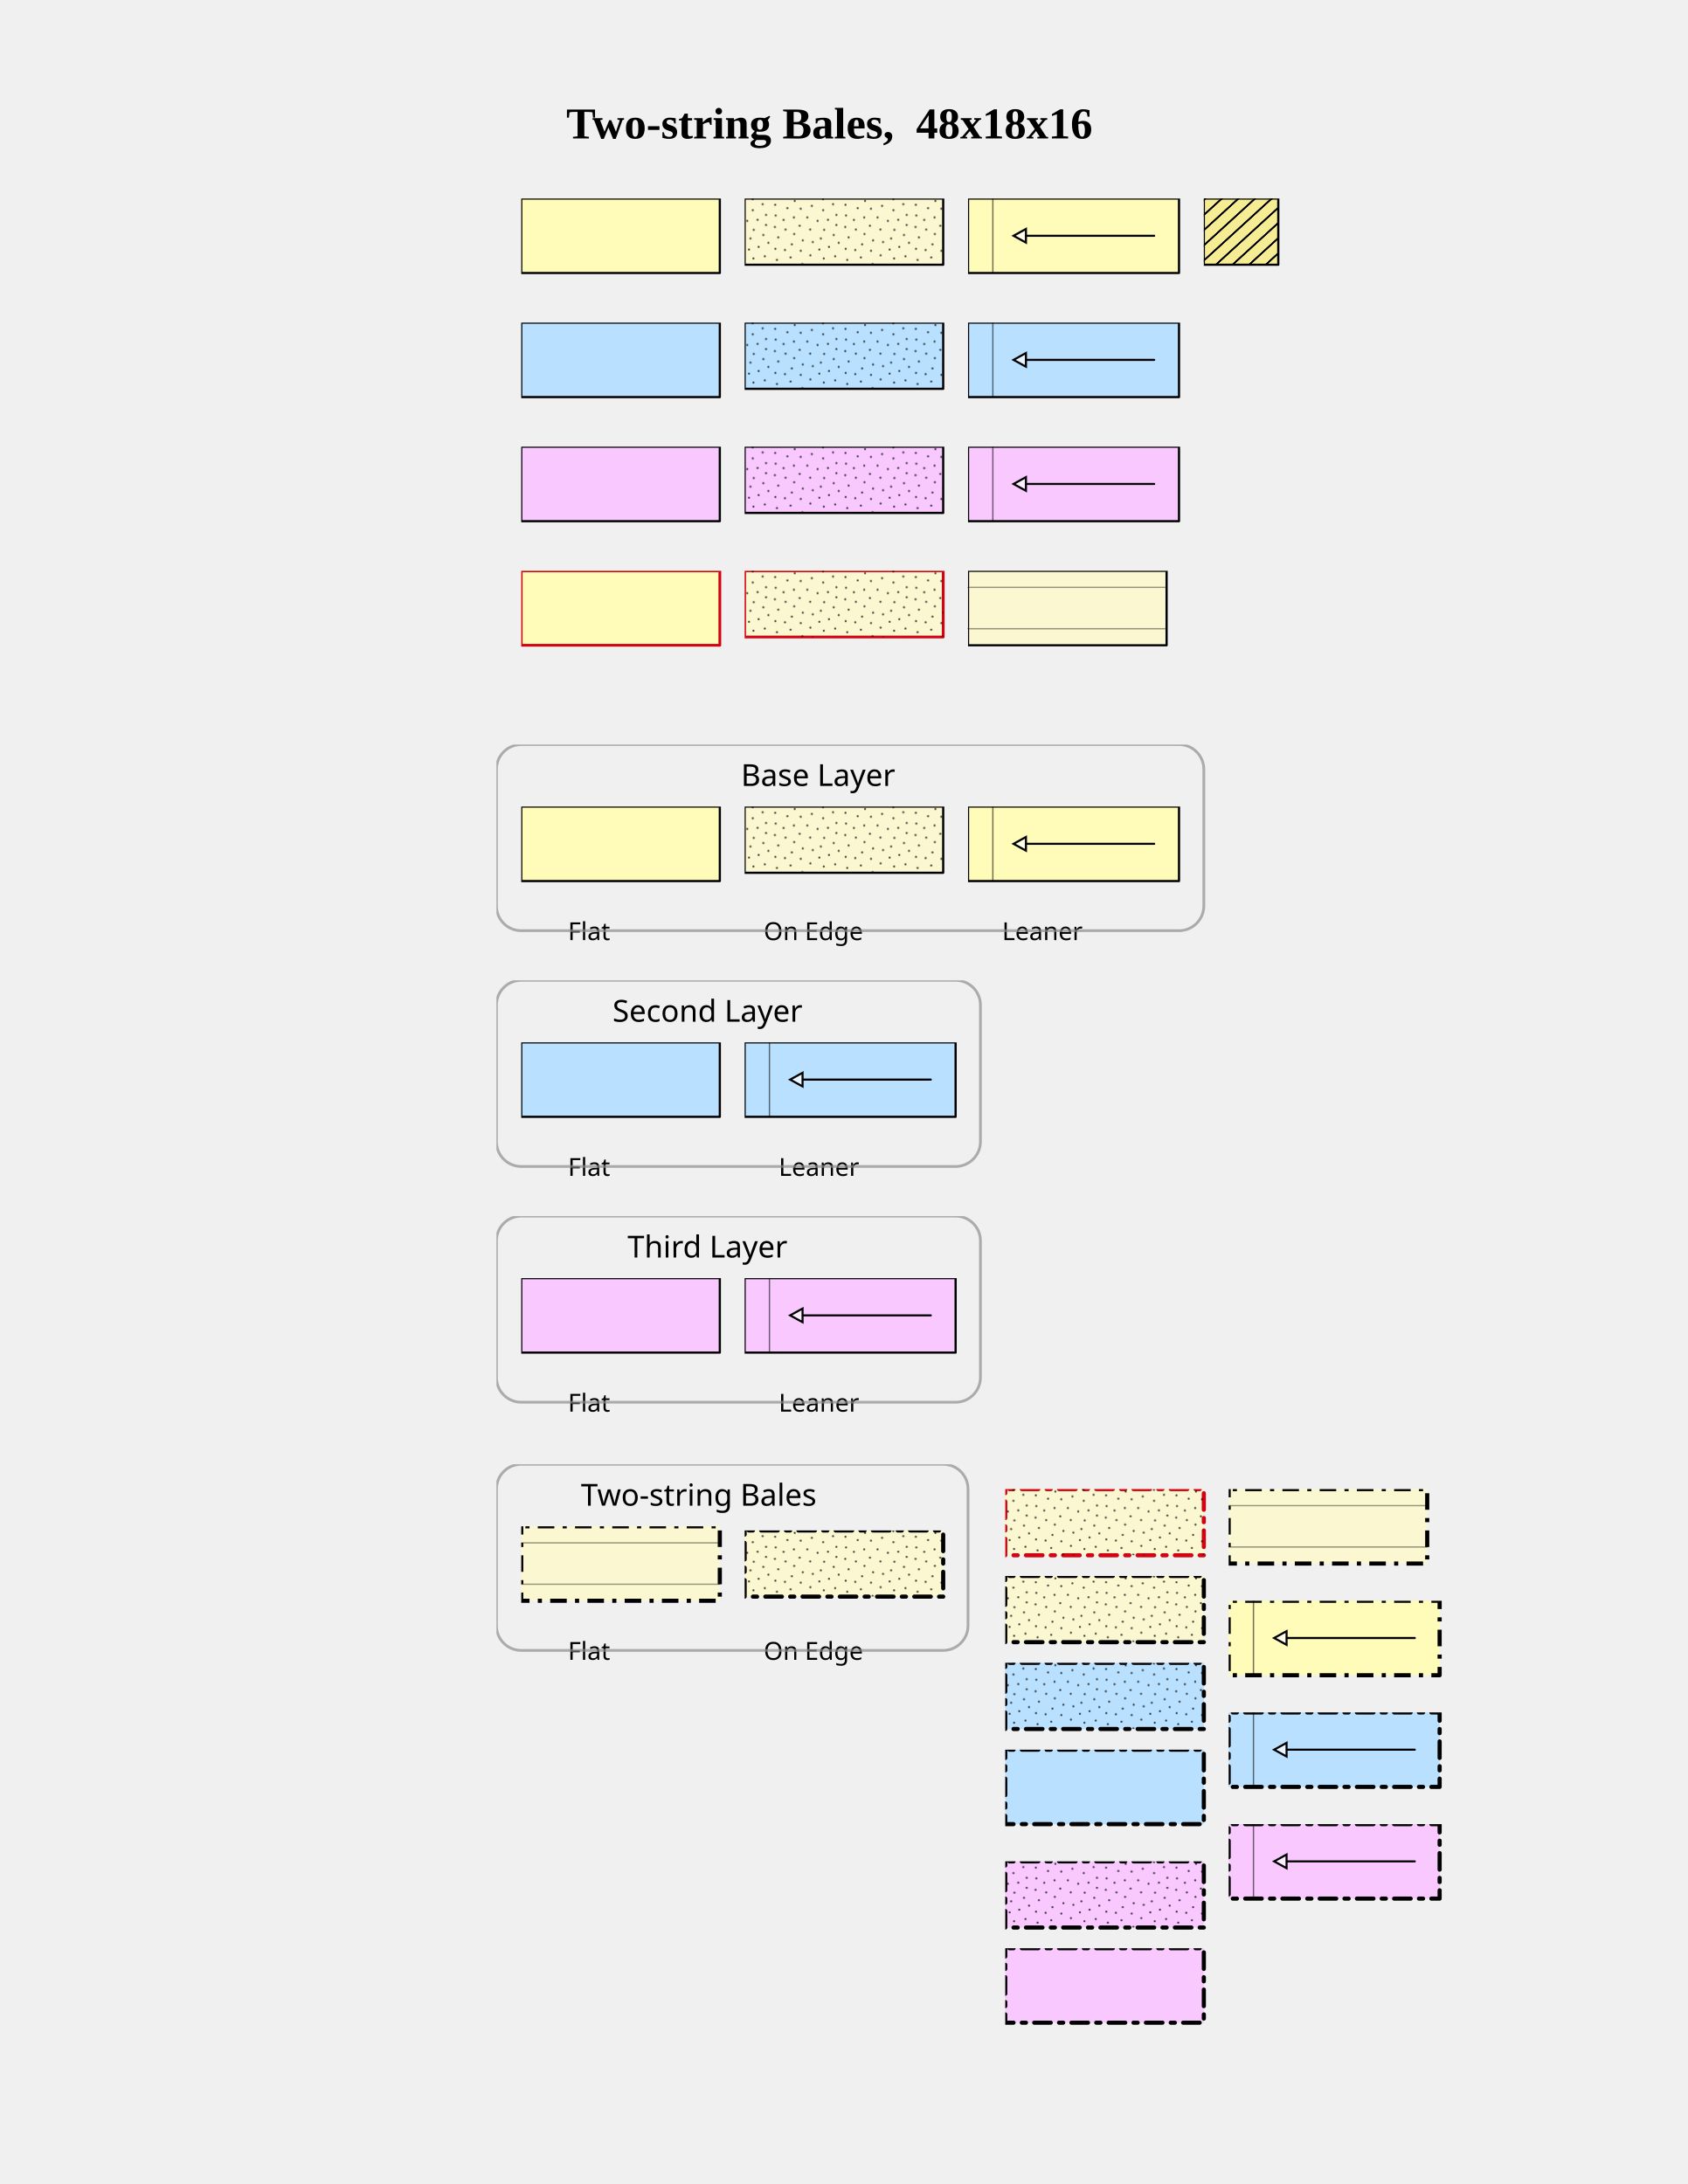
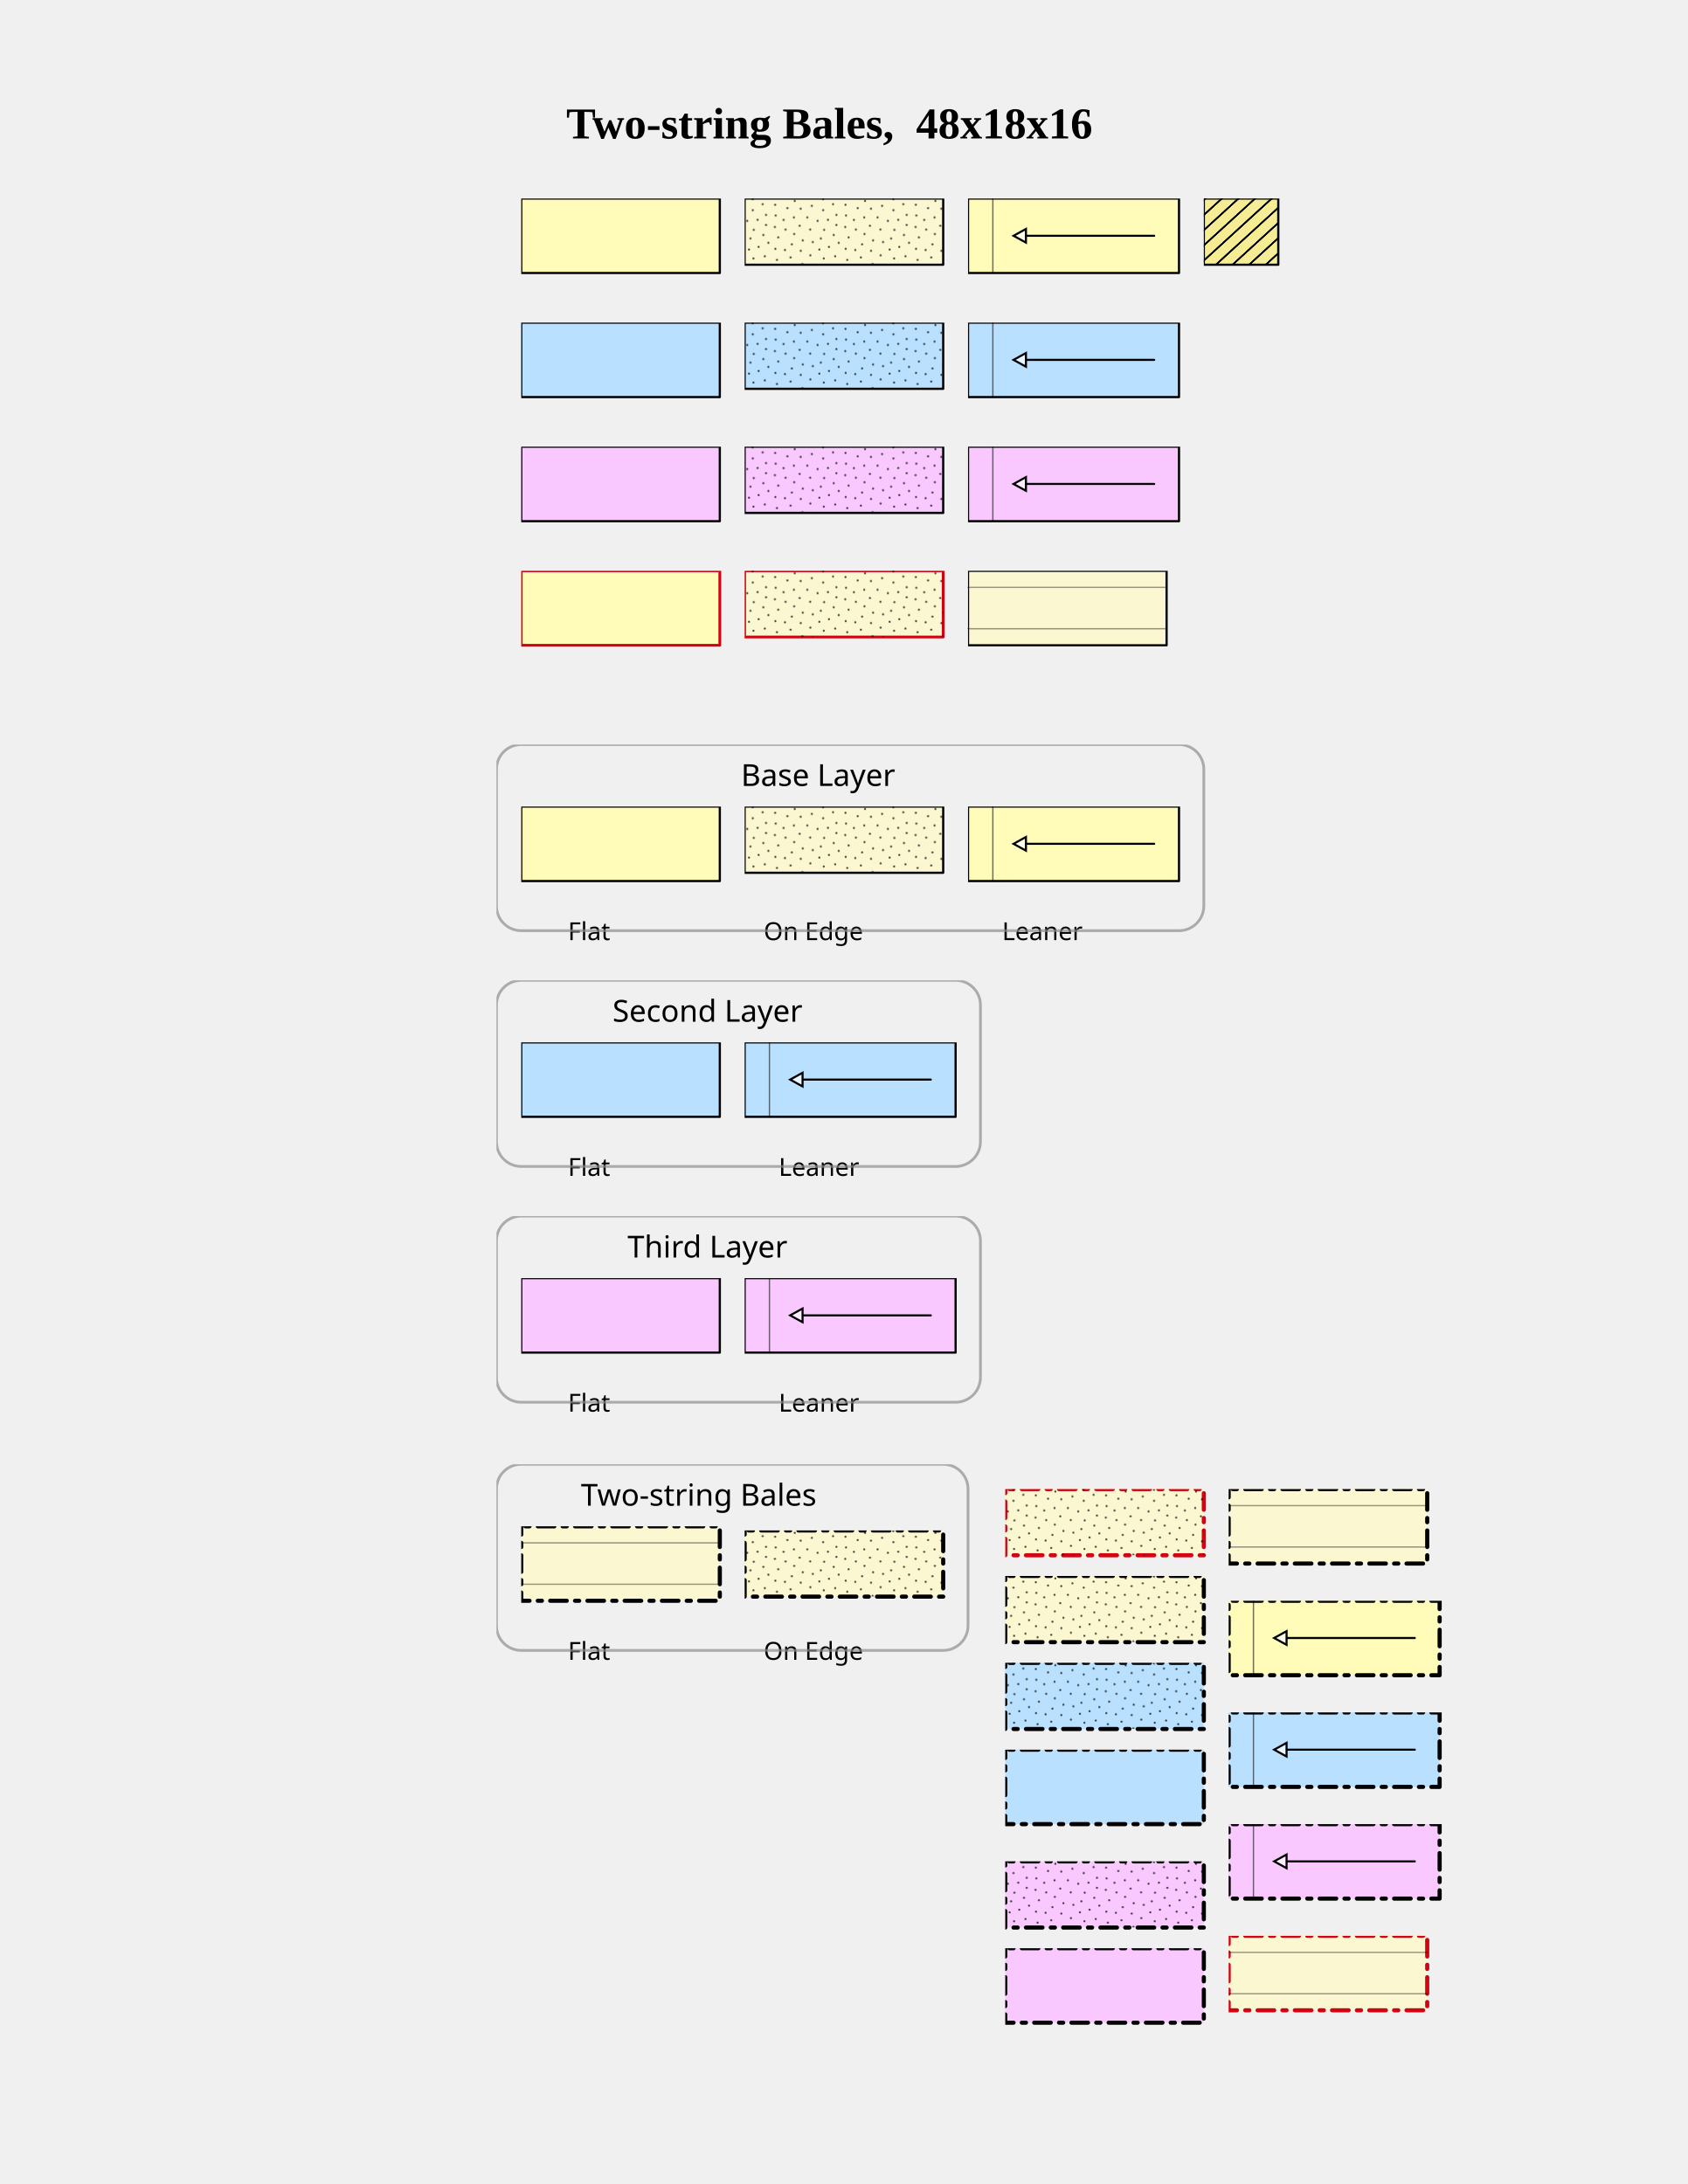
<svg xmlns="http://www.w3.org/2000/svg" xmlns:ns2="http://dairiki.org/barnhunt/inkscape-extensions" xmlns:xlink="http://www.w3.org/1999/xlink" width="8.5in" height="11in" viewBox="0 0 816 1056" version="1.1" id="svg219">
  <defs>
    <pattern xlink:href="#Strips1_5" id="bh-end-bale-stipple" patternTransform="matrix(0.6094059,0.6668921,-22.16151,20.25119,0,0)" />
    <pattern id="Strips1_5" patternTransform="translate(0,0) scale(10,10)" height="1" width="6" patternUnits="userSpaceOnUse">
      <rect height="2" width="1" y="-0.5" x="0" style="fill:black;stroke:none" />
    </pattern>
    <pattern xlink:href="#Polkadots-med" id="bh-edge-bale-stipple" patternTransform="scale(3.4)" />
    <pattern id="Polkadots-med" patternTransform="translate(0,0) scale(10,10)" height="10" width="10" patternUnits="userSpaceOnUse">
      <circle r="0.15" cy="0.810" cx="2.567" style="fill:black;stroke:none" />
      <circle r="0.15" cy="2.33" cx="3.048" style="fill:black;stroke:none" />
      <circle r="0.15" cy="2.415" cx="4.418" style="fill:black;stroke:none" />
      <circle r="0.15" cy="3.029" cx="1.844" style="fill:black;stroke:none" />
      <circle r="0.15" cy="1.363" cx="6.08" style="fill:black;stroke:none" />
      <circle r="0.15" cy="4.413" cx="5.819" style="fill:black;stroke:none" />
      <circle r="0.15" cy="4.048" cx="4.305" style="fill:black;stroke:none" />
      <circle r="0.15" cy="3.045" cx="5.541" style="fill:black;stroke:none" />
      <circle r="0.15" cy="5.527" cx="4.785" style="fill:black;stroke:none" />
      <circle r="0.15" cy="5.184" cx="2.667" style="fill:black;stroke:none" />
      <circle r="0.15" cy="1.448" cx="7.965" style="fill:black;stroke:none" />
      <circle r="0.15" cy="5.049" cx="7.047" style="fill:black;stroke:none" />
      <circle r="0.15" cy="0.895" cx="4.340" style="fill:black;stroke:none" />
      <circle r="0.15" cy="0.340" cx="7.125" style="fill:black;stroke:none" />
      <circle r="0.15" cy="1.049" cx="9.553" style="fill:black;stroke:none" />
      <circle r="0.15" cy="2.689" cx="7.006" style="fill:black;stroke:none" />
      <circle r="0.15" cy="2.689" cx="8.909" style="fill:black;stroke:none" />
      <circle r="0.15" cy="4.407" cx="9.315" style="fill:black;stroke:none" />
      <circle r="0.15" cy="3.870" cx="7.820" style="fill:black;stroke:none" />
      <circle r="0.15" cy="5.948" cx="8.270" style="fill:black;stroke:none" />
      <circle r="0.15" cy="7.428" cx="7.973" style="fill:black;stroke:none" />
      <circle r="0.15" cy="8.072" cx="9.342" style="fill:black;stroke:none" />
      <circle r="0.15" cy="9.315" cx="8.206" style="fill:black;stroke:none" />
      <circle r="0.15" cy="9.475" cx="9.682" style="fill:black;stroke:none" />
      <circle r="0.15" cy="6.186" cx="9.688" style="fill:black;stroke:none" />
      <circle r="0.15" cy="6.296" cx="3.379" style="fill:black;stroke:none" />
      <circle r="0.15" cy="8.204" cx="2.871" style="fill:black;stroke:none" />
      <circle r="0.15" cy="8.719" cx="4.59" style="fill:black;stroke:none" />
      <circle r="0.15" cy="9.671" cx="3.181" style="fill:black;stroke:none" />
      <circle r="0.15" cy="7.315" cx="5.734" style="fill:black;stroke:none" />
      <circle r="0.15" cy="6.513" cx="6.707" style="fill:black;stroke:none" />
      <circle r="0.15" cy="9.670" cx="5.730" style="fill:black;stroke:none" />
      <circle r="0.15" cy="8.373" cx="6.535" style="fill:black;stroke:none" />
      <circle r="0.15" cy="7.154" cx="4.37" style="fill:black;stroke:none" />
      <circle r="0.15" cy="7.25" cx="0.622" style="fill:black;stroke:none" />
      <circle r="0.15" cy="5.679" cx="0.831" style="fill:black;stroke:none" />
      <circle r="0.15" cy="8.519" cx="1.257" style="fill:black;stroke:none" />
      <circle r="0.15" cy="6.877" cx="1.989" style="fill:black;stroke:none" />
      <circle r="0.15" cy="3.181" cx="0.374" style="fill:black;stroke:none" />
      <circle r="0.15" cy="1.664" cx="1.166" style="fill:black;stroke:none" />
      <circle r="0.15" cy="0.093" cx="1.151" style="fill:black;stroke:none" />
      <circle r="0.15" cy="10.093" cx="1.151" style="fill:black;stroke:none" />
      <circle r="0.15" cy="4.451" cx="1.302" style="fill:black;stroke:none" />
      <circle r="0.15" cy="3.763" cx="3.047" style="fill:black;stroke:none" />
    </pattern>
    <symbol id="bale-1-48x18x16" ns2:count-as="bale-48x18x16">
      <rect height="36" width="96" style="opacity:1;fill:#fffbb8;fill-opacity:1;stroke:#000000;stroke-width:1.067;stroke-linecap:round;stroke-linejoin:round;stroke-miterlimit:4" x="0" y="0" />
    </symbol>
    <symbol id="bale-1-edge-48x18x16" ns2:count-as="bale-48x18x16">
      <rect height="32" width="96" style="opacity:1;fill:#fbf7d1;fill-opacity:1;stroke:#000000;stroke-width:1.067;stroke-linecap:round;stroke-linejoin:round;stroke-miterlimit:4;stroke-dasharray:none;stroke-dashoffset:0;stroke-opacity:1" x="0" y="0" />
      <rect style="fill:url(#bh-edge-bale-stipple);fill-opacity:0.7;stroke:none" width="96" height="32" x="0" y="0" />
    </symbol>
    <symbol id="bale-1-leaner-48x18x16" ns2:count-as="bale-48x18x16">
-       <rect style="fill:#fffbb8;fill-opacity:1;stroke:#000000;stroke-width:1.067;stroke-linecap:butt;stroke-linejoin:round;stroke-miterlimit:4;stroke-opacity:1" width="102" height="36" x="0" y="0" />
+       <rect style="fill:#fffbb8;fill-opacity:1;stroke:#000000;stroke-width:1.067;stroke-linecap:round;stroke-linejoin:round;stroke-miterlimit:4;stroke-opacity:1" width="102" height="36" x="0" y="0" />
      <path style="fill:none;stroke:#000000;stroke-width:0.64;stroke-linecap:butt;stroke-miterlimit:4;stroke-opacity:0.553" d="M 12,0 V 36" />
      <path d="M 90,18 H 28 v -3.3 l -6,3.3 6,3.3 V 18" style="fill:#ffffff;fill-opacity:0.698;fill-rule:evenodd;stroke:#000000;stroke-width:1px;stroke-linecap:round;stroke-linejoin:miter;stroke-opacity:1" />
    </symbol>
    <symbol id="bale-2-48x18x16" ns2:count-as="bale-48x18x16">
      <rect y="0" x="0" style="opacity:1;fill:#b9e1ff;fill-opacity:1;stroke:#000000;stroke-width:1.067;stroke-linecap:round;stroke-linejoin:round;stroke-miterlimit:4" width="96" height="36" />
    </symbol>
    <symbol id="bale-2-edge-48x18x16" ns2:count-as="bale-48x18x16">
      <rect y="0" x="0" style="opacity:1;fill:#b9e1ff;fill-opacity:1;stroke:#000000;stroke-width:1.067;stroke-linecap:round;stroke-linejoin:round;stroke-miterlimit:4;stroke-dasharray:none;stroke-dashoffset:0;stroke-opacity:1" width="96" height="32" />
      <rect width="96" height="32" x="0" y="0" style="fill:url(#bh-edge-bale-stipple);fill-opacity:0.7;stroke:none" />
    </symbol>
    <symbol id="bale-2-leaner-48x18x16" ns2:count-as="bale-48x18x16">
-       <rect y="0" x="0" height="36" width="102" style="fill:#b9e1ff;fill-opacity:1;stroke:#000000;stroke-width:1.067;stroke-linecap:butt;stroke-linejoin:round;stroke-miterlimit:4;stroke-dasharray:none;stroke-opacity:1" />
-       <path d="M 12,0 V 36" style="fill:none;fill-opacity:0.75;fill-rule:evenodd;stroke:#000000;stroke-width:0.64;stroke-linecap:butt;stroke-linejoin:miter;stroke-miterlimit:4;stroke-dasharray:none;stroke-opacity:0.553" />
+       <rect y="0" x="0" height="36" width="102" style="fill:#b9e1ff;fill-opacity:1;stroke:#000000;stroke-width:1.067;stroke-linecap:round;stroke-linejoin:round;stroke-miterlimit:4;stroke-dasharray:none;stroke-opacity:1" />
+       <path d="M 12,0 V 36" style="fill:none;fill-opacity:0.75;fill-rule:evenodd;stroke:#000000;stroke-width:0.64;stroke-linecap:round;stroke-linejoin:miter;stroke-miterlimit:4;stroke-dasharray:none;stroke-opacity:0.553" />
      <path style="fill:#ffffff;fill-opacity:0.698;fill-rule:evenodd;stroke:#000000;stroke-width:1px;stroke-linecap:round;stroke-linejoin:miter;stroke-opacity:1" d="M 90,18 H 28 v -3.3 l -6,3.3 6,3.3 V 18" />
    </symbol>
    <symbol id="bale-3-48x18x16" ns2:count-as="bale-48x18x16">
      <rect height="36" width="96" style="opacity:1;fill:#f9c8ff;fill-opacity:1;stroke:#000000;stroke-width:1.067;stroke-linecap:round;stroke-linejoin:round;stroke-miterlimit:4" x="0" y="0" />
    </symbol>
    <symbol id="bale-3-edge-48x18x16" ns2:count-as="bale-48x18x16">
      <rect height="32" width="96" style="opacity:1;fill:#f9c8ff;fill-opacity:1;stroke:#000000;stroke-width:1.067;stroke-linecap:round;stroke-linejoin:round;stroke-miterlimit:4;stroke-dasharray:none;stroke-dashoffset:0;stroke-opacity:1" x="0" y="0" />
      <rect width="96" height="32" x="0" y="0" style="fill:url(#bh-edge-bale-stipple);fill-opacity:0.7;stroke:none" />
    </symbol>
    <symbol id="bale-3-leaner-48x18x16" ns2:count-as="bale-48x18x16">
-       <rect style="fill:#f9c8ff;fill-opacity:1;stroke:#000000;stroke-width:1.067;stroke-linecap:butt;stroke-linejoin:round;stroke-miterlimit:4;stroke-dasharray:none;stroke-opacity:1" width="102" height="36" x="0" y="0" />
+       <rect style="fill:#f9c8ff;fill-opacity:1;stroke:#000000;stroke-width:1.067;stroke-linecap:round;stroke-linejoin:round;stroke-miterlimit:4;stroke-dasharray:none;stroke-opacity:1" width="102" height="36" x="0" y="0" />
      <path style="fill:none;fill-opacity:0.75;fill-rule:evenodd;stroke:#000000;stroke-width:0.64;stroke-linecap:butt;stroke-linejoin:miter;stroke-miterlimit:4;stroke-dasharray:none;stroke-opacity:0.553" d="M 12,0 V 36" />
      <path style="fill:#ffffff;fill-opacity:0.698;fill-rule:evenodd;stroke:#000000;stroke-width:1px;stroke-linecap:round;stroke-linejoin:miter;stroke-opacity:1" d="M 90,18 H 28 v -3.3 l -6,3.3 6,3.3 V 18" />
    </symbol>
    <symbol id="bale-1-anchor-48x18x16" ns2:count-as="bale-48x18x16">
      <rect y="0" x="0" style="opacity:1;fill:#fffbb8;fill-opacity:1;stroke:#d20312;stroke-width:1.333;stroke-linecap:round;stroke-linejoin:round;stroke-miterlimit:4;stroke-dasharray:none;stroke-dashoffset:0;stroke-opacity:1" width="96" height="36" />
    </symbol>
    <symbol id="bale-1-anchor-edge-48x18x16" ns2:count-as="bale-48x18x16">
      <rect y="0" x="0" style="opacity:1;fill:#fbf7d1;fill-opacity:1;stroke:#d20312;stroke-width:1.333;stroke-linecap:round;stroke-linejoin:round;stroke-miterlimit:4;stroke-dasharray:none;stroke-dashoffset:0;stroke-opacity:1" width="96" height="32" />
      <rect width="96" height="32" x="0" y="0" style="fill:url(#bh-edge-bale-stipple);fill-opacity:0.7;stroke:none" />
    </symbol>
    <symbol id="bale-1-with-strings-48x18x16" ns2:count-as="bale-48x18x16">
-       <rect style="display:inline;fill:#fbf7d1;fill-opacity:1;stroke:#000000;stroke-width:1.067;stroke-linecap:butt;stroke-linejoin:round;stroke-miterlimit:4;stroke-opacity:1" width="96" height="36" x="0" y="0" />
+       <rect style="display:inline;fill:#fbf7d1;fill-opacity:1;stroke:#000000;stroke-width:1.067;stroke-linecap:round;stroke-linejoin:round;stroke-miterlimit:4;stroke-opacity:1" width="96" height="36" x="0" y="0" />
      <path style="display:inline;fill:none;stroke:#000000;stroke-width:0.625;stroke-linecap:round;stroke-opacity:0.4" d="M 0,8 H 96" id="string-48x18x16" />
      <use x="0" y="0" xlink:href="#string-48x18x16" transform="translate(0,20)" width="100%" height="100%" />
    </symbol>
    <symbol id="legend-1-48x18x16">
      <g>
        <use xlink:href="#bale-1-48x18x16" x="12" y="30" width="100%" height="100%" />
        <use xlink:href="#bale-1-edge-48x18x16" x="120" y="30" width="100%" height="100%" />
        <use xlink:href="#bale-1-leaner-48x18x16" x="228" y="30" width="100%" height="100%" />
        <text xml:space="preserve" style="font-style:normal;font-variant:normal;font-weight:normal;font-stretch:normal;font-size:12px;line-height:125%;font-family:'Rock Salt';-inkscape-font-specification:'Rock Salt, Normal';font-variant-ligatures:normal;font-variant-caps:normal;font-variant-numeric:normal;font-feature-settings:normal;text-align:center;letter-spacing:0px;word-spacing:0px;writing-mode:lr-tb;text-anchor:middle;fill:#000000;fill-opacity:1;stroke:none;stroke-width:1px;stroke-linecap:butt;stroke-linejoin:miter;stroke-opacity:1" x="60" y="82.546">
          <tspan x="58.84" y="94.546">Flat</tspan>
        </text>
        <text y="82.546" x="168" style="font-style:normal;font-variant:normal;font-weight:normal;font-stretch:normal;font-size:12px;line-height:125%;font-family:'Rock Salt';-inkscape-font-specification:'Rock Salt, Normal';font-variant-ligatures:normal;font-variant-caps:normal;font-variant-numeric:normal;font-feature-settings:normal;text-align:center;letter-spacing:0px;word-spacing:0px;writing-mode:lr-tb;text-anchor:middle;fill:#000000;fill-opacity:1;stroke:none;stroke-width:1px;stroke-linecap:butt;stroke-linejoin:miter;stroke-opacity:1" xml:space="preserve">
          <tspan y="94.546" x="167.277">On Edge</tspan>
        </text>
        <text xml:space="preserve" style="font-style:normal;font-variant:normal;font-weight:normal;font-stretch:normal;font-size:12px;line-height:125%;font-family:'Rock Salt';-inkscape-font-specification:'Rock Salt, Normal';font-variant-ligatures:normal;font-variant-caps:normal;font-variant-numeric:normal;font-feature-settings:normal;text-align:center;letter-spacing:0px;word-spacing:0px;writing-mode:lr-tb;text-anchor:middle;fill:#000000;fill-opacity:1;stroke:none;stroke-width:1px;stroke-linecap:butt;stroke-linejoin:miter;stroke-opacity:1" x="279" y="82.546">
          <tspan x="277.982" y="94.546">Leaner</tspan>
        </text>
      </g>
      <text y="20.02" x="171" style="font-style:normal;font-variant:normal;font-weight:normal;font-stretch:normal;font-size:14.667px;line-height:125%;font-family:'Rock Salt';-inkscape-font-specification:'Rock Salt, Normal';font-variant-ligatures:normal;font-variant-caps:normal;font-variant-numeric:normal;font-feature-settings:normal;text-align:center;letter-spacing:0px;word-spacing:0px;writing-mode:lr-tb;text-anchor:middle;fill:#000000;fill-opacity:1;stroke:none;stroke-width:1px;stroke-linecap:butt;stroke-linejoin:miter;stroke-opacity:1" xml:space="preserve">
        <tspan y="20.02" x="168.883">Base Layer</tspan>
      </text>
      <rect ry="12" rx="12" y="0" x="0" height="90" width="342" style="opacity:0.687;fill:none;fill-opacity:1;fill-rule:evenodd;stroke:#8c8c8c;stroke-width:1.333;stroke-linecap:round;stroke-linejoin:round;stroke-miterlimit:4;stroke-dasharray:none;stroke-dashoffset:0;stroke-opacity:1" />
    </symbol>
    <symbol id="legend-2-48x18x16">
      <g>
        <text y="82.546" x="60" style="font-style:normal;font-variant:normal;font-weight:normal;font-stretch:normal;font-size:12px;line-height:125%;font-family:'Rock Salt';-inkscape-font-specification:'Rock Salt, Normal';font-variant-ligatures:normal;font-variant-caps:normal;font-variant-numeric:normal;font-feature-settings:normal;text-align:center;letter-spacing:0px;word-spacing:0px;writing-mode:lr-tb;text-anchor:middle;fill:#000000;fill-opacity:1;stroke:none;stroke-width:1px;stroke-linecap:butt;stroke-linejoin:miter;stroke-opacity:1" xml:space="preserve">
          <tspan y="94.546" x="58.84">Flat</tspan>
        </text>
        <text y="82.546" x="171" style="font-style:normal;font-variant:normal;font-weight:normal;font-stretch:normal;font-size:12px;line-height:125%;font-family:'Rock Salt';-inkscape-font-specification:'Rock Salt, Normal';font-variant-ligatures:normal;font-variant-caps:normal;font-variant-numeric:normal;font-feature-settings:normal;text-align:center;letter-spacing:0px;word-spacing:0px;writing-mode:lr-tb;text-anchor:middle;fill:#000000;fill-opacity:1;stroke:none;stroke-width:1px;stroke-linecap:butt;stroke-linejoin:miter;stroke-opacity:1" xml:space="preserve">
          <tspan y="94.546" x="169.982">Leaner</tspan>
        </text>
        <use xlink:href="#bale-2-48x18x16" x="12" y="30" width="100%" height="100%" />
        <use xlink:href="#bale-2-leaner-48x18x16" x="120" y="30" width="100%" height="100%" />
      </g>
      <text xml:space="preserve" style="font-style:normal;font-variant:normal;font-weight:normal;font-stretch:normal;font-size:14.667px;line-height:125%;font-family:'Rock Salt';-inkscape-font-specification:'Rock Salt, Normal';font-variant-ligatures:normal;font-variant-caps:normal;font-variant-numeric:normal;font-feature-settings:normal;text-align:center;letter-spacing:0px;word-spacing:0px;writing-mode:lr-tb;text-anchor:middle;fill:#000000;fill-opacity:1;stroke:none;stroke-width:1px;stroke-linecap:butt;stroke-linejoin:miter;stroke-opacity:1" x="117" y="20.02">
        <tspan x="115.396" y="20.02">Second Layer</tspan>
      </text>
      <rect style="opacity:0.687;fill:none;fill-opacity:1;fill-rule:evenodd;stroke:#8c8c8c;stroke-width:1.333;stroke-linecap:round;stroke-linejoin:round;stroke-miterlimit:4;stroke-dasharray:none;stroke-dashoffset:0;stroke-opacity:1" width="234" height="90" x="0" y="0" rx="12" ry="12" />
    </symbol>
    <symbol id="legend-3-48x18x16">
      <g>
        <text xml:space="preserve" style="font-style:normal;font-variant:normal;font-weight:normal;font-stretch:normal;font-size:12px;line-height:125%;font-family:'Rock Salt';-inkscape-font-specification:'Rock Salt, Normal';font-variant-ligatures:normal;font-variant-caps:normal;font-variant-numeric:normal;font-feature-settings:normal;text-align:center;letter-spacing:0px;word-spacing:0px;writing-mode:lr-tb;text-anchor:middle;fill:#000000;fill-opacity:1;stroke:none;stroke-width:1px;stroke-linecap:butt;stroke-linejoin:miter;stroke-opacity:1" x="60" y="82.546">
          <tspan x="58.84" y="94.546">Flat</tspan>
        </text>
        <text xml:space="preserve" style="font-style:normal;font-variant:normal;font-weight:normal;font-stretch:normal;font-size:12px;line-height:125%;font-family:'Rock Salt';-inkscape-font-specification:'Rock Salt, Normal';font-variant-ligatures:normal;font-variant-caps:normal;font-variant-numeric:normal;font-feature-settings:normal;text-align:center;letter-spacing:0px;word-spacing:0px;writing-mode:lr-tb;text-anchor:middle;fill:#000000;fill-opacity:1;stroke:none;stroke-width:1px;stroke-linecap:butt;stroke-linejoin:miter;stroke-opacity:1" x="171" y="82.546">
          <tspan x="169.982" y="94.546">Leaner</tspan>
        </text>
        <use xlink:href="#bale-3-48x18x16" x="12" y="30" width="100%" height="100%" />
        <use xlink:href="#bale-3-leaner-48x18x16" x="120" y="30" width="100%" height="100%" />
      </g>
      <text x="117" y="20.02" style="font-style:normal;font-variant:normal;font-weight:normal;font-stretch:normal;font-size:14.667px;line-height:125%;font-family:'Rock Salt';-inkscape-font-specification:'Rock Salt, Normal';font-variant-ligatures:normal;font-variant-caps:normal;font-variant-numeric:normal;font-feature-settings:normal;text-align:center;letter-spacing:0px;word-spacing:0px;writing-mode:lr-tb;text-anchor:middle;fill:#000000;fill-opacity:1;stroke:none;stroke-width:1px;stroke-linecap:butt;stroke-linejoin:miter;stroke-opacity:1" xml:space="preserve">
        <tspan y="20.02" x="115.396">Third Layer</tspan>
      </text>
      <rect ry="12" rx="12" y="0" x="0" height="90" width="234" style="opacity:0.687;fill:none;fill-opacity:1;fill-rule:evenodd;stroke:#8c8c8c;stroke-width:1.333;stroke-linecap:round;stroke-linejoin:round;stroke-miterlimit:4;stroke-dasharray:none;stroke-dashoffset:0;stroke-opacity:1" />
    </symbol>
    <symbol id="bale-1-edge-alt-48x18x16" ns2:count-as="bale-48x18x16">
      <rect y="0" x="0" style="opacity:1;fill:#fbf7d1;fill-opacity:1;stroke:#000000;stroke-width:2;stroke-linecap:round;stroke-linejoin:round;stroke-miterlimit:4;stroke-dasharray:8, 4, 2, 4;stroke-dashoffset:10;stroke-opacity:1" width="96" height="32" />
      <rect y="0" x="0" height="32" width="96" style="fill:url(#bh-edge-bale-stipple);fill-opacity:0.7;stroke:none" />
    </symbol>
    <symbol id="legend-1-alt-48x18x16">
      <g>
        <use height="100%" width="100%" x="12" y="30" xlink:href="#bale-1-with-strings-alt-48x18x16" />
        <use height="100%" width="100%" x="120" y="32" xlink:href="#bale-1-edge-alt-48x18x16" />
        <text y="82.546" x="60" style="font-style:normal;font-variant:normal;font-weight:normal;font-stretch:normal;font-size:12px;line-height:125%;font-family:'Rock Salt';-inkscape-font-specification:'Rock Salt, Normal';font-variant-ligatures:normal;font-variant-caps:normal;font-variant-numeric:normal;font-feature-settings:normal;text-align:center;letter-spacing:0px;word-spacing:0px;writing-mode:lr-tb;text-anchor:middle;fill:#000000;fill-opacity:1;stroke:none;stroke-width:1px;stroke-linecap:butt;stroke-linejoin:miter;stroke-opacity:1" xml:space="preserve">
          <tspan y="94.546" x="58.84">Flat</tspan>
        </text>
        <text xml:space="preserve" style="font-style:normal;font-variant:normal;font-weight:normal;font-stretch:normal;font-size:12px;line-height:125%;font-family:'Rock Salt';-inkscape-font-specification:'Rock Salt, Normal';font-variant-ligatures:normal;font-variant-caps:normal;font-variant-numeric:normal;font-feature-settings:normal;text-align:center;letter-spacing:0px;word-spacing:0px;writing-mode:lr-tb;text-anchor:middle;fill:#000000;fill-opacity:1;stroke:none;stroke-width:1px;stroke-linecap:butt;stroke-linejoin:miter;stroke-opacity:1" x="168" y="82.546">
          <tspan x="167.277" y="94.546">On Edge</tspan>
        </text>
      </g>
      <text xml:space="preserve" style="font-style:normal;font-variant:normal;font-weight:normal;font-stretch:normal;font-size:14.667px;line-height:125%;font-family:'Rock Salt';-inkscape-font-specification:'Rock Salt, Normal';font-variant-ligatures:normal;font-variant-caps:normal;font-variant-numeric:normal;font-feature-settings:normal;text-align:center;letter-spacing:0px;word-spacing:0px;writing-mode:lr-tb;text-anchor:middle;fill:#000000;fill-opacity:1;stroke:none;stroke-width:1px;stroke-linecap:butt;stroke-linejoin:miter;stroke-opacity:1" x="114" y="20.02">
        <tspan x="111.15" y="20.02">Two-string Bales</tspan>
      </text>
      <rect style="opacity:0.687;fill:none;fill-opacity:1;fill-rule:evenodd;stroke:#8c8c8c;stroke-width:1.333;stroke-linecap:round;stroke-linejoin:round;stroke-miterlimit:4;stroke-dasharray:none;stroke-dashoffset:0;stroke-opacity:1" width="228" height="90" x="0" y="0" rx="12" ry="12" />
    </symbol>
    <symbol id="bale-1-anchor-edge-alt-48x18x16" ns2:count-as="bale-48x18x16">
      <rect height="32" width="96" style="opacity:1;fill:#fbf7d1;fill-opacity:1;stroke:#d20312;stroke-width:2;stroke-linecap:round;stroke-linejoin:round;stroke-miterlimit:4;stroke-dasharray:8, 4, 2, 4;stroke-dashoffset:10;stroke-opacity:1" x="0" y="0" />
      <rect style="fill:url(#bh-edge-bale-stipple);fill-opacity:0.7;stroke:none" y="0" x="0" height="32" width="96" />
    </symbol>
    <symbol id="bale-1-with-strings-alt-48x18x16" ns2:count-as="bale-48x18x16">
-       <rect y="0" x="0" height="36" width="96" style="display:inline;fill:#fbf7d1;fill-opacity:1;stroke:#000000;stroke-width:2;stroke-linecap:butt;stroke-linejoin:round;stroke-miterlimit:4;stroke-dasharray:8, 4, 2, 4;stroke-dashoffset:10;stroke-opacity:1" />
+       <rect y="0" x="0" height="36" width="96" style="display:inline;fill:#fbf7d1;fill-opacity:1;stroke:#000000;stroke-width:2;stroke-linecap:round;stroke-linejoin:round;stroke-miterlimit:4;stroke-dasharray:8, 4, 2, 4;stroke-dashoffset:10;stroke-opacity:1" />
      <path id="string-alt-48x18x16" d="M 0,8 H 96" style="display:inline;fill:none;stroke:#000000;stroke-width:0.625;stroke-linecap:round;stroke-opacity:0.4" />
      <use height="100%" width="100%" transform="translate(0,20)" xlink:href="#string-alt-48x18x16" y="0" x="0" />
    </symbol>
    <symbol id="bale-1-leaner-alt-48x18x16" ns2:count-as="bale-48x18x16">
-       <rect style="fill:#fffbb8;fill-opacity:1;stroke:#000000;stroke-width:2;stroke-linecap:butt;stroke-linejoin:round;stroke-miterlimit:4;stroke-dasharray:8, 4, 2, 4;stroke-dashoffset:10;stroke-opacity:1" width="102" height="36" x="0" y="0" />
+       <rect style="fill:#fffbb8;fill-opacity:1;stroke:#000000;stroke-width:2;stroke-linecap:round;stroke-linejoin:round;stroke-miterlimit:4;stroke-dasharray:8, 4, 2, 4;stroke-dashoffset:10;stroke-opacity:1" width="102" height="36" x="0" y="0" />
      <path style="fill:none;stroke:#000000;stroke-width:0.64;stroke-linecap:butt;stroke-miterlimit:4;stroke-opacity:0.553" d="M 12,0 V 36" />
      <path d="M 90,18 H 28 v -3.3 l -6,3.3 6,3.3 V 18" style="fill:#ffffff;fill-opacity:0.698;fill-rule:evenodd;stroke:#000000;stroke-width:1px;stroke-linecap:round;stroke-linejoin:miter;stroke-opacity:1" />
    </symbol>
    <symbol id="bale-2-alt-48x18x16" ns2:count-as="bale-48x18x16">
      <rect y="0" x="0" style="opacity:1;fill:#b9e1ff;fill-opacity:1;stroke:#000000;stroke-width:2;stroke-linecap:round;stroke-linejoin:round;stroke-miterlimit:4;stroke-dasharray:8, 4, 2, 4;stroke-dashoffset:10;stroke-opacity:1" width="96" height="36" />
    </symbol>
    <symbol id="bale-2-edge-alt-48x18x16" ns2:count-as="bale-48x18x16">
      <rect y="0" x="0" style="opacity:1;fill:#b9e1ff;fill-opacity:1;stroke:#000000;stroke-width:2;stroke-linecap:round;stroke-linejoin:round;stroke-miterlimit:4;stroke-dasharray:8, 4, 2, 4;stroke-dashoffset:10;stroke-opacity:1" width="96" height="32" />
      <rect width="96" height="32" x="0" y="0" style="fill:url(#bh-edge-bale-stipple);fill-opacity:0.7;stroke:none" />
    </symbol>
    <symbol id="bale-2-leaner-alt-48x18x16" ns2:count-as="bale-48x18x16">
      <rect y="0" x="0" height="36" width="102" style="fill:#b9e1ff;fill-opacity:1;stroke:#000000;stroke:#000000;stroke-width:2;stroke-linecap:round;stroke-linejoin:round;stroke-miterlimit:4;stroke-dasharray:8, 4, 2, 4;stroke-dashoffset:10;stroke-opacity:1" />
      <path d="M 12,0 V 36" style="fill:none;fill-opacity:0.75;fill-rule:evenodd;stroke:#000000;stroke-width:0.64;stroke-linecap:butt;stroke-linejoin:miter;stroke-miterlimit:4;stroke-dasharray:none;stroke-opacity:0.553" />
      <path style="fill:#ffffff;fill-opacity:0.698;fill-rule:evenodd;stroke:#000000;stroke-width:1px;stroke-linecap:round;stroke-linejoin:miter;stroke-opacity:1" d="M 90,18 H 28 v -3.3 l -6,3.3 6,3.3 V 18" />
    </symbol>
    <symbol id="bale-3-alt-48x18x16" ns2:count-as="bale-48x18x16">
      <rect height="36" width="96" style="opacity:1;fill:#f9c8ff;fill-opacity:1;stroke:#000000;stroke-width:2;stroke-linecap:round;stroke-linejoin:round;stroke-miterlimit:4;stroke-dasharray:8, 4, 2, 4;stroke-dashoffset:10;stroke-opacity:1" x="0" y="0" />
    </symbol>
    <symbol id="bale-3-edge-alt-48x18x16" ns2:count-as="bale-48x18x16">
      <rect height="32" width="96" style="opacity:1;fill:#f9c8ff;fill-opacity:1;stroke:#000000;stroke:#000000;stroke-width:2;stroke-linecap:round;stroke-linejoin:round;stroke-miterlimit:4;stroke-dasharray:8, 4, 2, 4;stroke-dashoffset:10;stroke-opacity:1" x="0" y="0" />
      <rect width="96" height="32" x="0" y="0" style="fill:url(#bh-edge-bale-stipple);fill-opacity:0.7;stroke:none" />
    </symbol>
    <symbol id="bale-3-leaner-alt-48x18x16" ns2:count-as="bale-48x18x16">
      <rect style="fill:#f9c8ff;fill-opacity:1;stroke:#000000;stroke:#000000;stroke-width:2;stroke-linecap:round;stroke-linejoin:round;stroke-miterlimit:4;stroke-dasharray:8, 4, 2, 4;stroke-dashoffset:10;stroke-opacity:1" width="102" height="36" x="0" y="0" />
      <path style="fill:none;fill-opacity:0.75;fill-rule:evenodd;stroke:#000000;stroke-width:0.64;stroke-linecap:butt;stroke-linejoin:miter;stroke-miterlimit:4;stroke-dasharray:none;stroke-opacity:0.553" d="M 12,0 V 36" />
      <path style="fill:#ffffff;fill-opacity:0.698;fill-rule:evenodd;stroke:#000000;stroke-width:1px;stroke-linecap:round;stroke-linejoin:miter;stroke-opacity:1" d="M 90,18 H 28 v -3.3 l -6,3.3 6,3.3 V 18" />
    </symbol>
-     <symbol id="bale-1-end-48x18x16">
+     <symbol id="bale-1-end-48x18x16" ns2:count-as="bale-48x18x16">
      <rect y="0" x="0" style="opacity:1;fill:#f6ec94;fill-opacity:1;stroke:#000000;stroke-width:1.067;stroke-linecap:round;stroke-linejoin:round;stroke-miterlimit:4;stroke-dasharray:none;stroke-dashoffset:0;stroke-opacity:1" width="36" height="32" />
      <rect y="0" x="0" height="32" width="36" style="fill:url(#bh-end-bale-stipple);fill-opacity:1;stroke:none" />
+     </symbol>
+     <symbol id="bale-1-anchor-with-strings-alt-48x18x16" ns2:count-as="bale-48x18x16">
+       <rect style="display:inline;fill:#fbf7d1;fill-opacity:1;stroke:#d20312;stroke-width:2;stroke-linecap:round;stroke-linejoin:round;stroke-miterlimit:4;stroke-dasharray:8, 4, 2, 4;stroke-dashoffset:10;stroke-opacity:1" width="96" height="36" x="0" y="0" />
+       <path style="display:inline;fill:none;stroke:#000000;stroke-width:0.625;stroke-linecap:round;stroke-opacity:0.4" d="M 0,8 H 96" />
+       <use x="0" y="0" xlink:href="#string-alt-48x18x16" transform="translate(0,20)" width="100%" height="100%" />
    </symbol>
  </defs>
  <text xml:space="preserve" style="font-style:normal;font-variant:normal;font-weight:bold;font-stretch:normal;font-size:21.333px;line-height:125%;text-align:center;text-anchor:middle;fill:#000000;fill-opacity:1;stroke:none;stroke-width:1px;stroke-linecap:butt;stroke-linejoin:miter;stroke-opacity:1" x="408.979" y="66.949">
    <tspan x="408.979" y="66.949">Two-string Bales,  48x18x16</tspan>
  </text>
  <use xlink:href="#bale-1-48x18x16" x="0" y="0" width="100%" height="100%" transform="translate(252,96)" />
  <use xlink:href="#bale-1-edge-48x18x16" transform="translate(360,96)" x="0" y="0" width="100%" height="100%" style="stroke-width:1;stroke-miterlimit:4;stroke-dasharray:none" />
  <use xlink:href="#bale-1-leaner-48x18x16" x="0" y="0" width="100%" height="100%" transform="translate(468,96)" />
  <use xlink:href="#bale-2-48x18x16" transform="translate(252,156)" x="0" y="0" width="100%" height="100%" />
  <use xlink:href="#bale-2-edge-48x18x16" transform="translate(360,156)" x="0" y="0" width="100%" height="100%" />
  <use xlink:href="#bale-2-leaner-48x18x16" transform="translate(468,156)" x="0" y="0" width="100%" height="100%" />
  <use xlink:href="#bale-3-48x18x16" transform="translate(252,216)" x="0" y="0" width="100%" height="100%" />
  <use xlink:href="#bale-3-edge-48x18x16" transform="translate(360,216)" x="0" y="0" width="100%" height="100%" />
  <use xlink:href="#bale-3-leaner-48x18x16" transform="translate(468,216)" x="0" y="0" width="100%" height="100%" />
  <use xlink:href="#bale-1-anchor-48x18x16" transform="translate(252,276)" x="0" y="0" width="100%" height="100%" />
  <use xlink:href="#bale-1-anchor-edge-48x18x16" transform="translate(360,276)" x="0" y="0" width="100%" height="100%" />
  <use xlink:href="#bale-1-with-strings-48x18x16" transform="translate(468,276)" x="0" y="0" width="100%" height="100%" />
  <use xlink:href="#legend-1-48x18x16" transform="translate(240,360)" x="0" y="0" width="100%" height="100%" />
  <use xlink:href="#legend-2-48x18x16" transform="translate(240,474)" x="0" y="0" width="100%" height="100%" />
  <use xlink:href="#legend-3-48x18x16" transform="translate(240,588)" x="0" y="0" width="100%" height="100%" />
  <use xlink:href="#bale-1-edge-alt-48x18x16" transform="translate(486,762)" x="0" y="0" width="100%" height="100%" />
  <use xlink:href="#legend-1-alt-48x18x16" transform="translate(240,708)" x="0" y="0" width="100%" height="100%" />
  <use xlink:href="#bale-1-anchor-edge-alt-48x18x16" transform="translate(486,720)" x="0" y="0" width="100%" height="100%" />
  <use xlink:href="#bale-1-with-strings-alt-48x18x16" transform="translate(594,720)" x="0" y="0" width="100%" height="100%" />
  <use xlink:href="#bale-1-end-48x18x16" transform="translate(582,96)" x="0" y="0" width="100%" height="100%" />
  <use xlink:href="#bale-1-leaner-alt-48x18x16" x="0" y="0" width="100%" height="100%" transform="translate(594,774)" />
  <use xlink:href="#bale-2-alt-48x18x16" x="0" y="0" width="100%" height="100%" transform="translate(486,846)" />
  <use xlink:href="#bale-2-edge-alt-48x18x16" x="0" y="0" width="100%" height="100%" transform="translate(486,804)" />
  <use xlink:href="#bale-2-leaner-alt-48x18x16" x="0" y="0" width="100%" height="100%" transform="translate(594,828)" />
  <use xlink:href="#bale-3-edge-alt-48x18x16" x="0" y="0" width="100%" height="100%" transform="translate(486,900)" />
  <use xlink:href="#bale-3-alt-48x18x16" x="0" y="0" width="100%" height="100%" transform="translate(486,942)" />
  <use xlink:href="#bale-3-leaner-alt-48x18x16" x="0" y="0" width="100%" height="100%" transform="translate(594,882)" />
+   <use xlink:href="#bale-1-anchor-with-strings-alt-48x18x16" transform="translate(594,936)" x="0" y="0" width="100%" height="100%" />
</svg>
